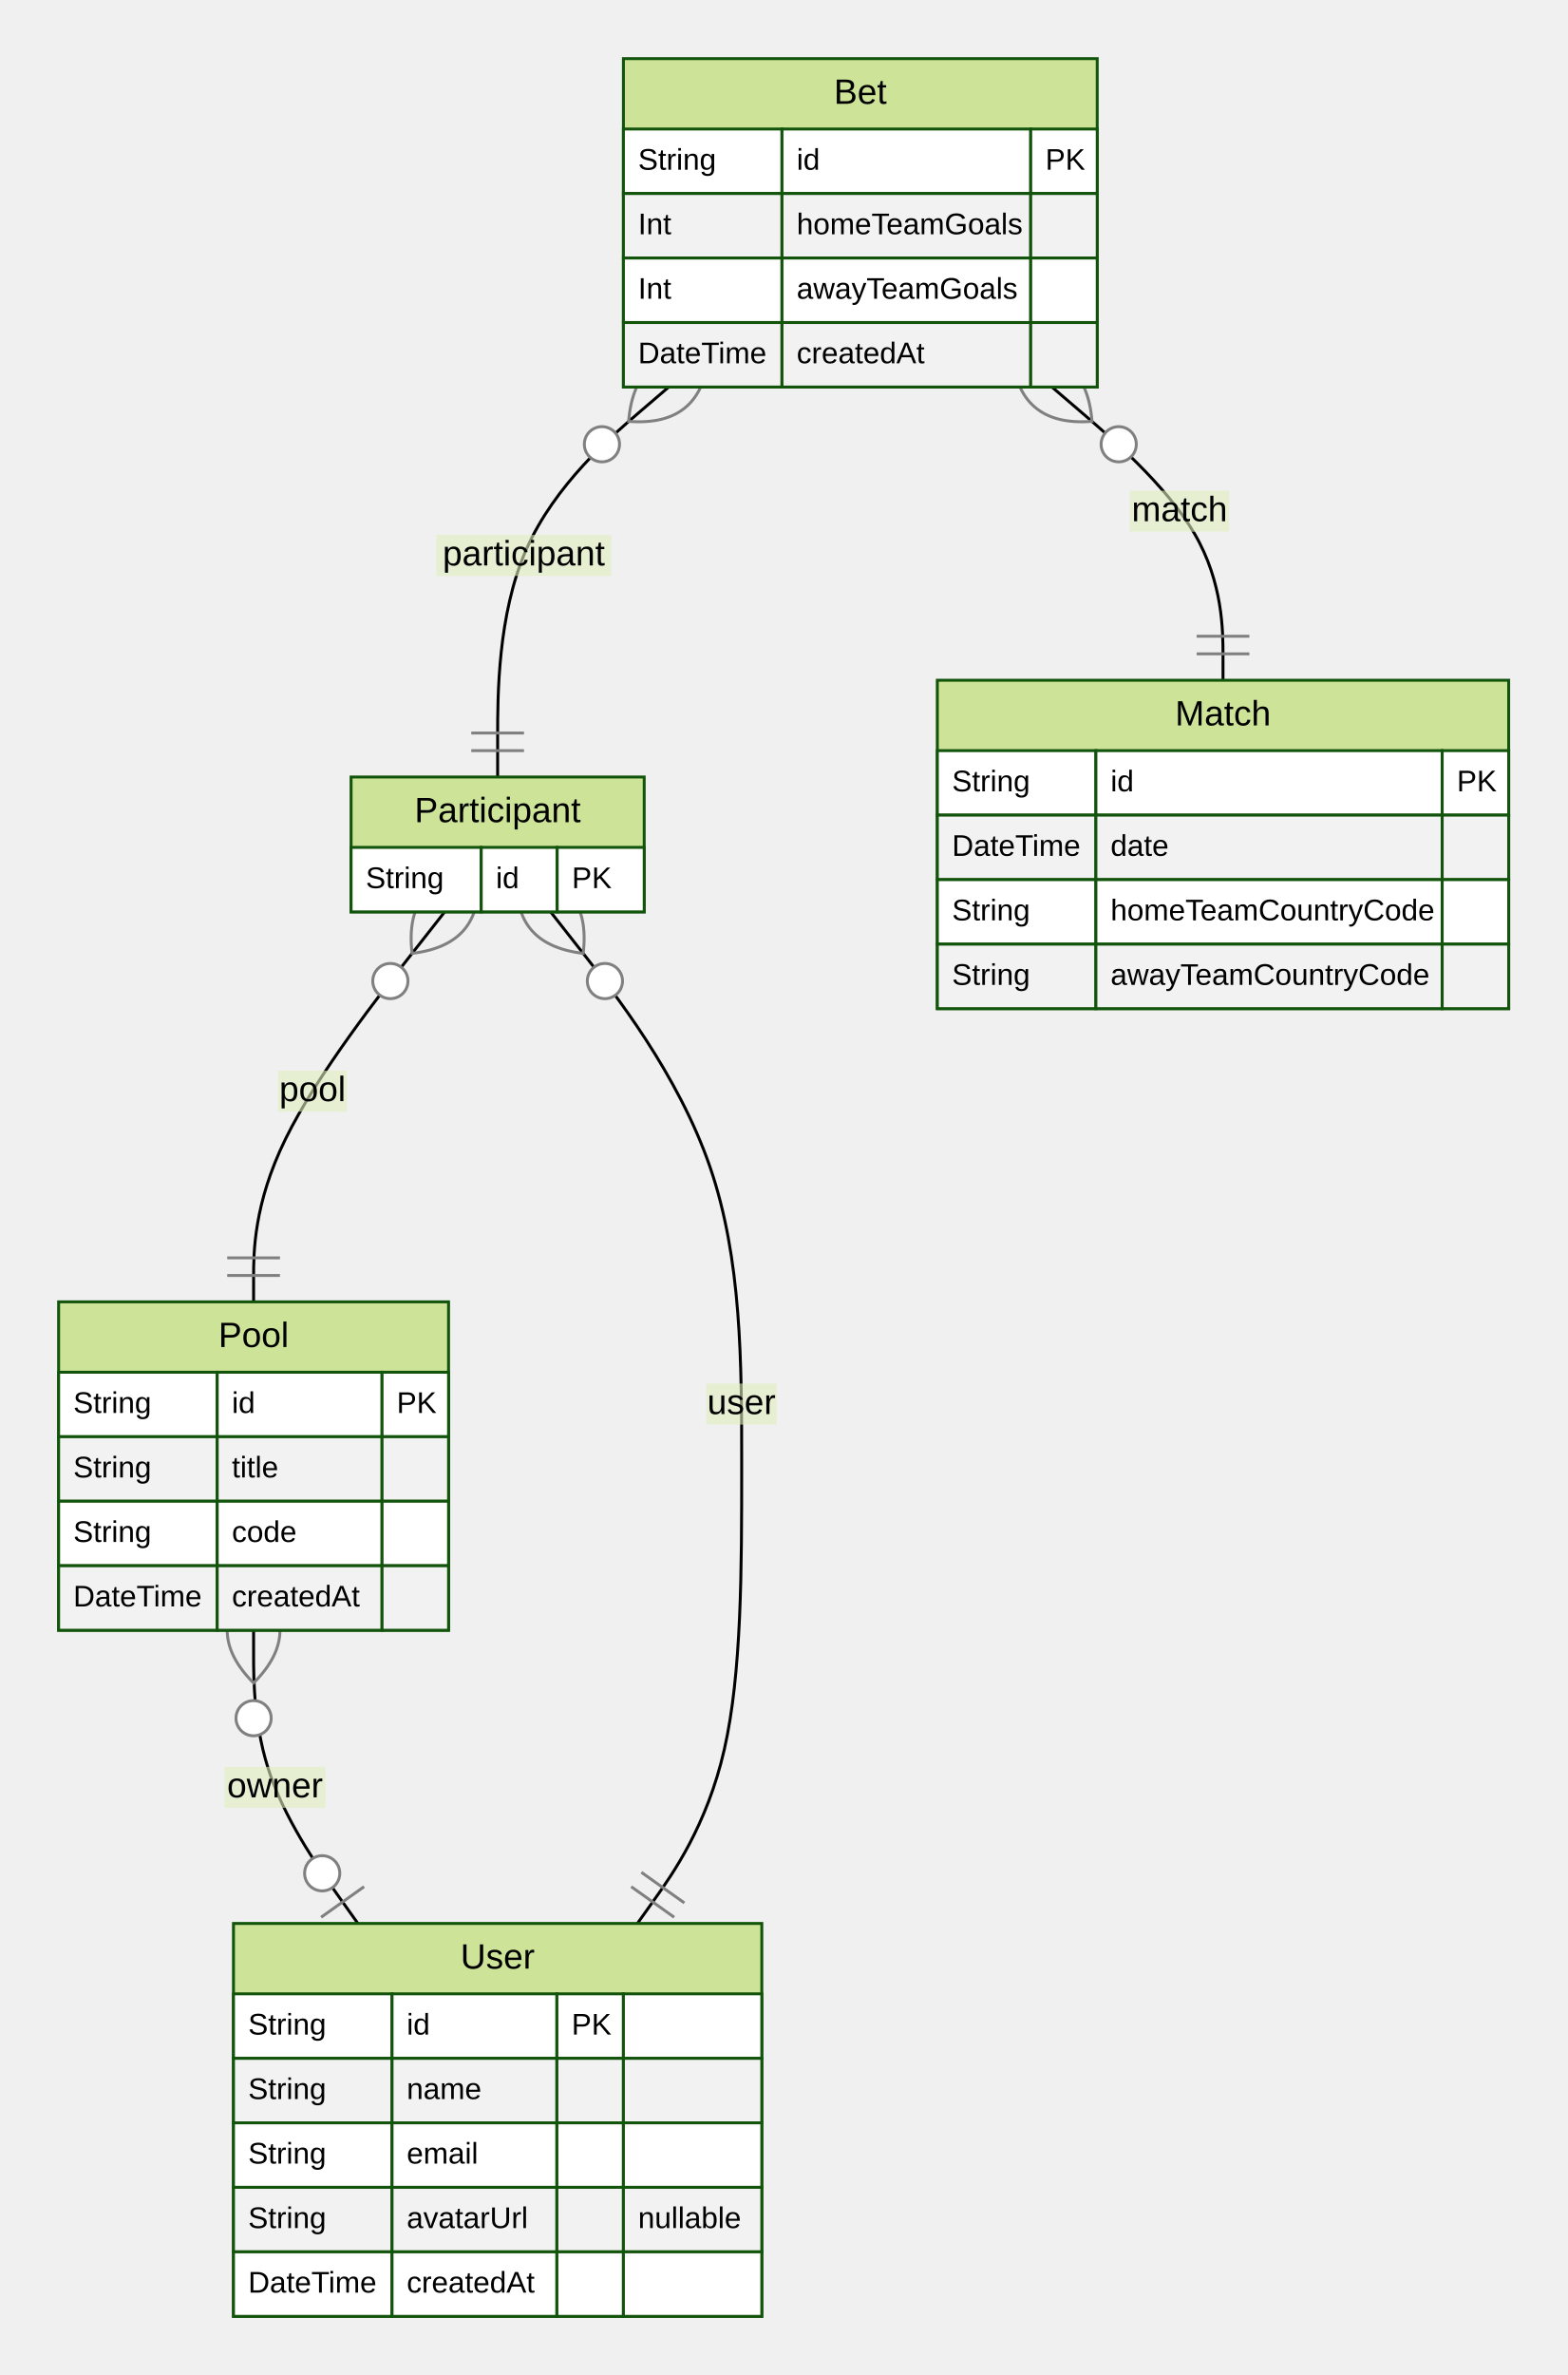
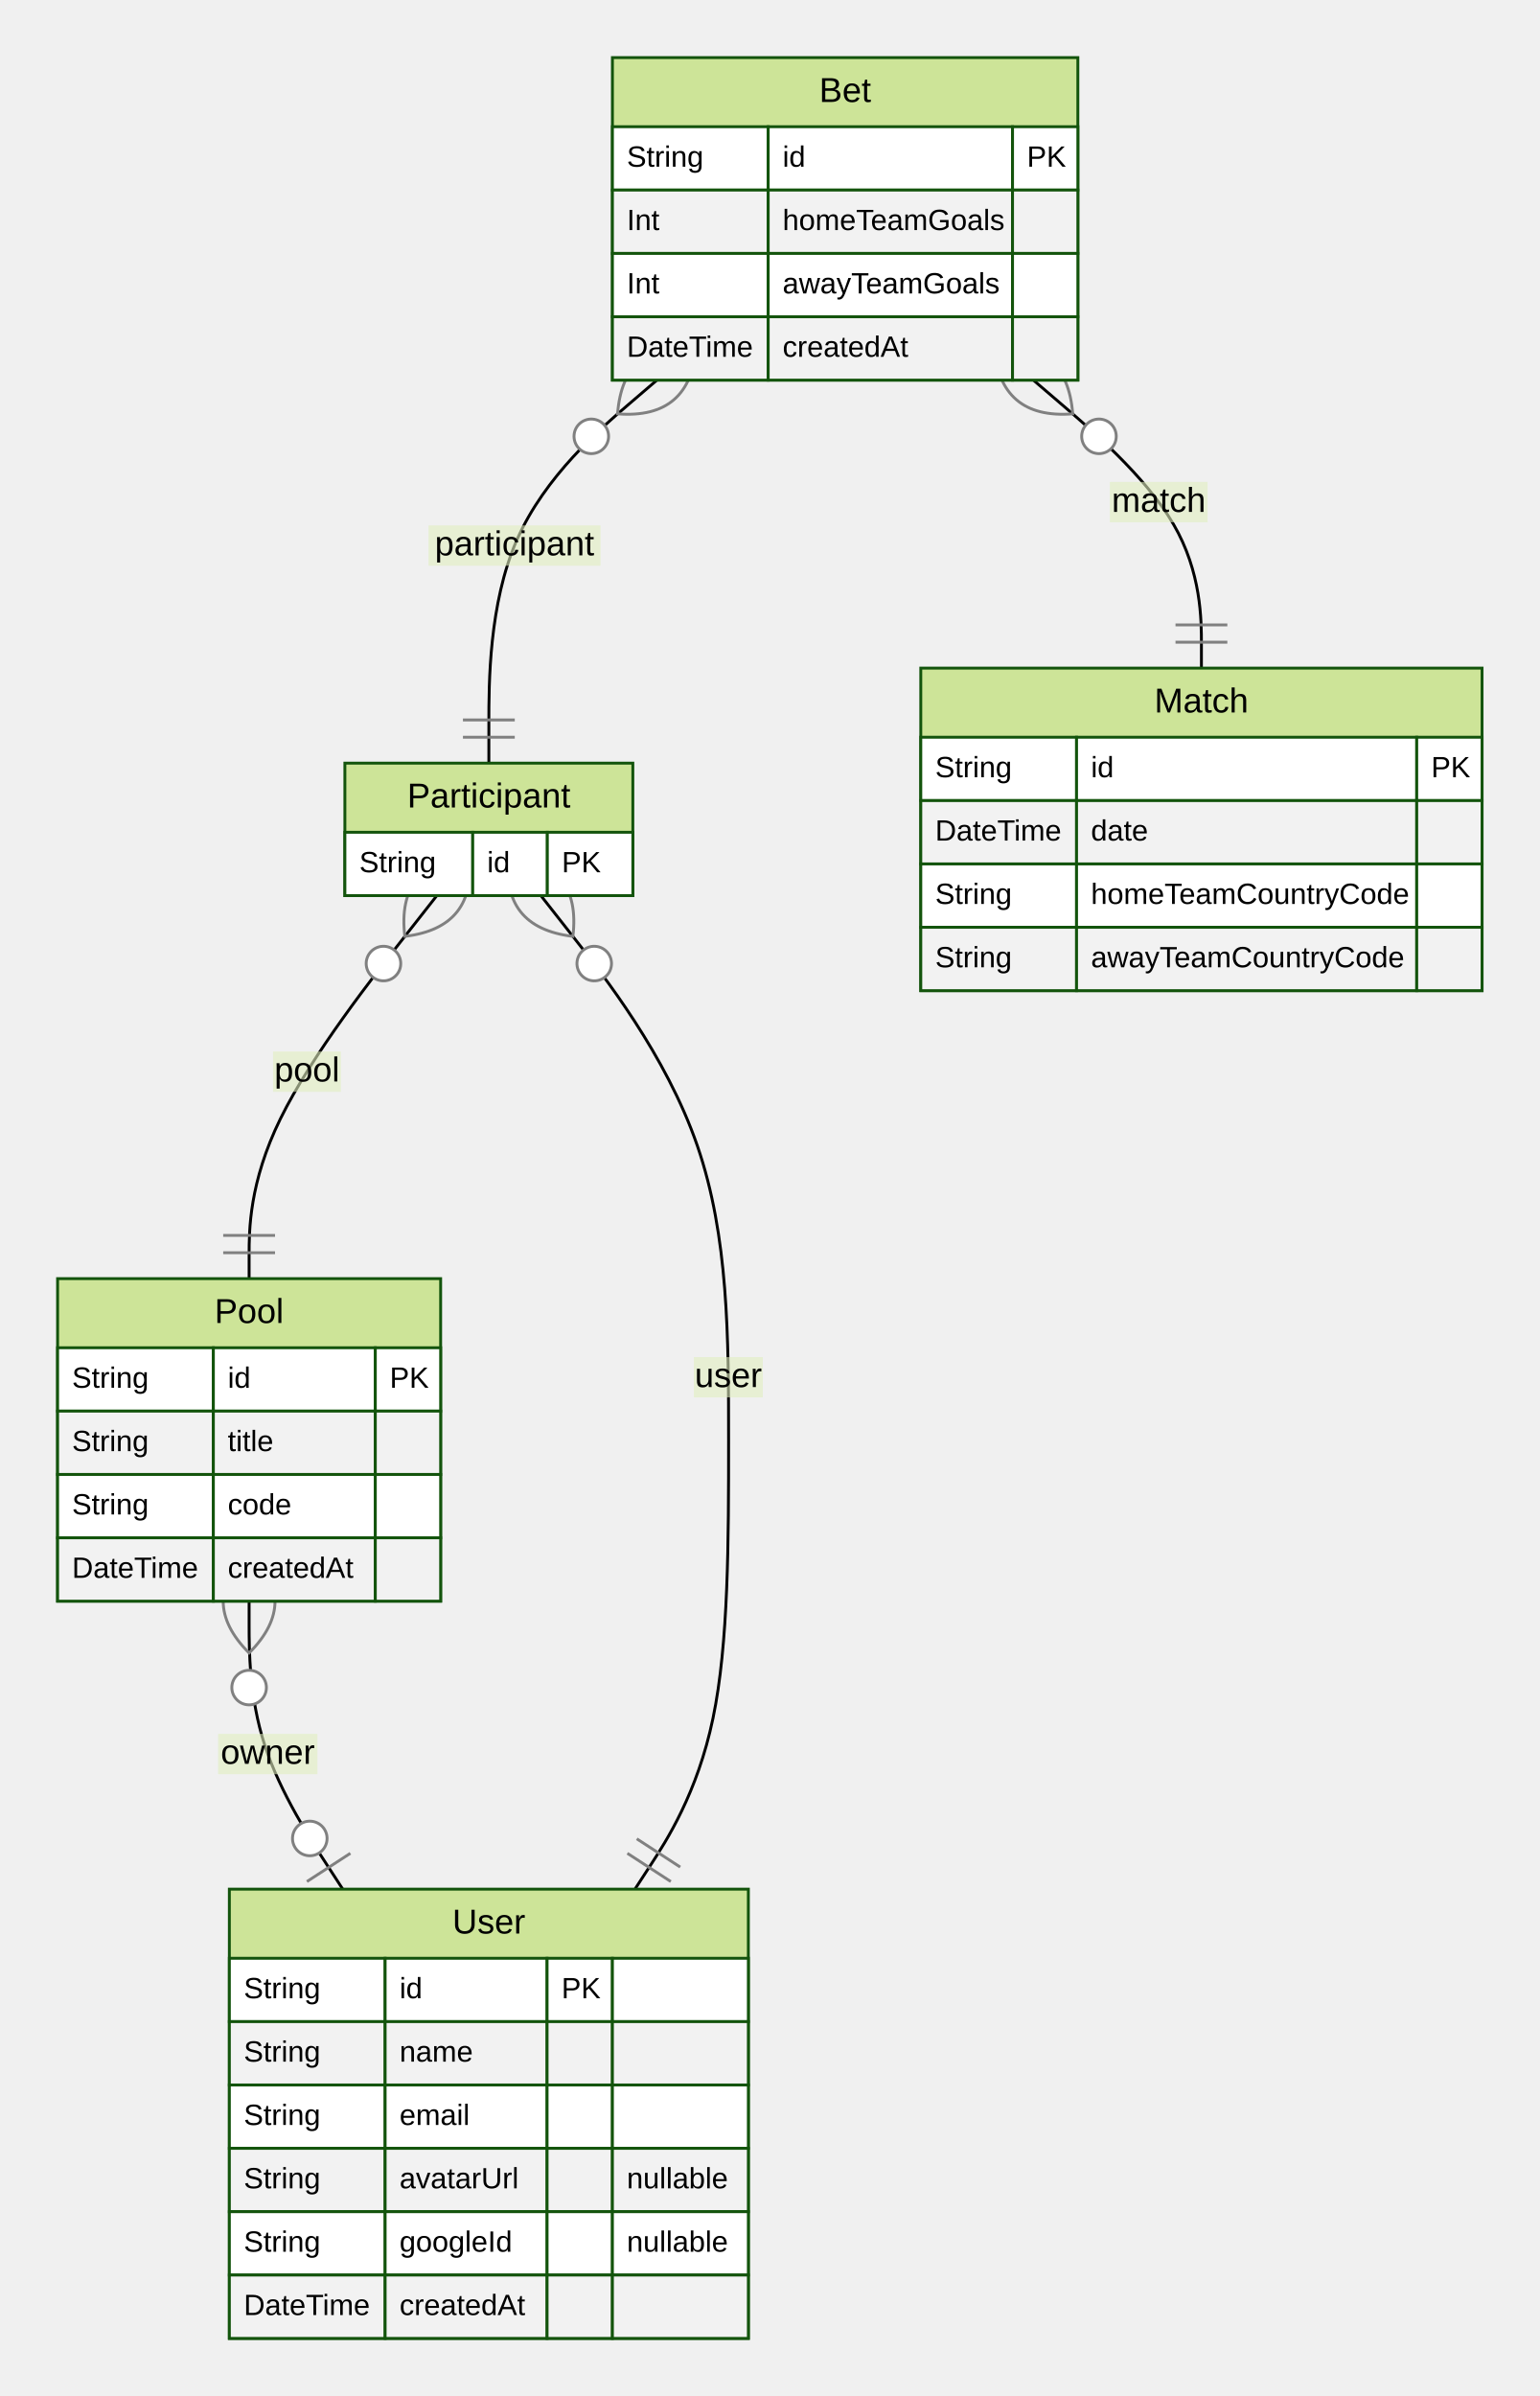
- <svg xmlns="http://www.w3.org/2000/svg" aria-labelledby="chart-title-mermaid-0 chart-desc-mermaid-0" role="img" viewBox="0 0 534.687 810" style="max-width: 534.687px; background-color: white;" width="100%" id="mermaid-0">
+ <svg xmlns="http://www.w3.org/2000/svg" aria-labelledby="chart-title-mermaid-0 chart-desc-mermaid-0" role="img" viewBox="0 0 534.687 832" style="max-width: 534.687px; background-color: white;" width="100%" id="mermaid-0">
  <style>#mermaid-0 {font-family:"trebuchet ms",verdana,arial,sans-serif;font-size:16px;fill:#000000;}#mermaid-0 .error-icon{fill:#552222;}#mermaid-0 .error-text{fill:#552222;stroke:#552222;}#mermaid-0 .edge-thickness-normal{stroke-width:2px;}#mermaid-0 .edge-thickness-thick{stroke-width:3.5px;}#mermaid-0 .edge-pattern-solid{stroke-dasharray:0;}#mermaid-0 .edge-pattern-dashed{stroke-dasharray:3;}#mermaid-0 .edge-pattern-dotted{stroke-dasharray:2;}#mermaid-0 .marker{fill:#000000;stroke:#000000;}#mermaid-0 .marker.cross{stroke:#000000;}#mermaid-0 svg{font-family:"trebuchet ms",verdana,arial,sans-serif;font-size:16px;}#mermaid-0 .entityBox{fill:#cde498;stroke:#13540c;}#mermaid-0 .attributeBoxOdd{fill:#ffffff;stroke:#13540c;}#mermaid-0 .attributeBoxEven{fill:#f2f2f2;stroke:#13540c;}#mermaid-0 .relationshipLabelBox{fill:hsl(78.158, 58.462%, 84.51%);opacity:0.7;background-color:hsl(78.158, 58.462%, 84.51%);}#mermaid-0 .relationshipLabelBox rect{opacity:0.5;}#mermaid-0 .relationshipLine{stroke:#000000;}#mermaid-0 :root{--mermaid-font-family:"trebuchet ms",verdana,arial,sans-serif;}</style>
  <g />
  <defs>
    <marker orient="auto" markerHeight="18" markerWidth="18" refY="9" refX="0" id="ONLY_ONE_START">
      <path d="M9,0 L9,18 M15,0 L15,18" fill="none" stroke="gray" />
    </marker>
  </defs>
  <defs>
    <marker orient="auto" markerHeight="18" markerWidth="18" refY="9" refX="18" id="ONLY_ONE_END">
      <path d="M3,0 L3,18 M9,0 L9,18" fill="none" stroke="gray" />
    </marker>
  </defs>
  <defs>
    <marker orient="auto" markerHeight="18" markerWidth="30" refY="9" refX="0" id="ZERO_OR_ONE_START">
      <circle r="6" cy="9" cx="21" fill="white" stroke="gray" />
      <path d="M9,0 L9,18" fill="none" stroke="gray" />
    </marker>
  </defs>
  <defs>
    <marker orient="auto" markerHeight="18" markerWidth="30" refY="9" refX="30" id="ZERO_OR_ONE_END">
      <circle r="6" cy="9" cx="9" fill="white" stroke="gray" />
      <path d="M21,0 L21,18" fill="none" stroke="gray" />
    </marker>
  </defs>
  <defs>
    <marker orient="auto" markerHeight="36" markerWidth="45" refY="18" refX="18" id="ONE_OR_MORE_START">
      <path d="M0,18 Q 18,0 36,18 Q 18,36 0,18 M42,9 L42,27" fill="none" stroke="gray" />
    </marker>
  </defs>
  <defs>
    <marker orient="auto" markerHeight="36" markerWidth="45" refY="18" refX="27" id="ONE_OR_MORE_END">
      <path d="M3,9 L3,27 M9,18 Q27,0 45,18 Q27,36 9,18" fill="none" stroke="gray" />
    </marker>
  </defs>
  <defs>
    <marker orient="auto" markerHeight="36" markerWidth="57" refY="18" refX="18" id="ZERO_OR_MORE_START">
      <circle r="6" cy="18" cx="48" fill="white" stroke="gray" />
      <path d="M0,18 Q18,0 36,18 Q18,36 0,18" fill="none" stroke="gray" />
    </marker>
  </defs>
  <defs>
    <marker orient="auto" markerHeight="36" markerWidth="57" refY="18" refX="39" id="ZERO_OR_MORE_END">
      <circle r="6" cy="18" cx="9" fill="white" stroke="gray" />
      <path d="M21,18 Q39,0 57,18 Q39,36 21,18" fill="none" stroke="gray" />
    </marker>
  </defs>
-   <path marker-start="url(#ZERO_OR_MORE_START)" marker-end="url(#ZERO_OR_ONE_END)" fill="none" stroke="gray" d="M86.513,556L86.513,564.333C86.513,572.667,86.513,589.333,92.443,606C98.373,622.667,110.233,639.333,116.163,647.667L122.093,656" class="er relationshipLine" />
-   <path marker-start="url(#ZERO_OR_MORE_START)" marker-end="url(#ONLY_ONE_END)" fill="none" stroke="gray" d="M187.835,311L198.7,324.833C209.565,338.667,231.296,366.333,242.161,397.833C253.026,429.333,253.026,464.667,253.026,500C253.026,535.333,253.026,570.667,247.096,596.667C241.167,622.667,229.307,639.333,223.377,647.667L217.447,656" class="er relationshipLine" />
+   <path marker-start="url(#ZERO_OR_MORE_START)" marker-end="url(#ZERO_OR_ONE_END)" fill="none" stroke="gray" d="M86.513,556L86.513,564.333C86.513,572.667,86.513,589.333,91.934,606C97.354,622.667,108.195,639.333,113.615,647.667L119.035,656" class="er relationshipLine" />
+   <path marker-start="url(#ZERO_OR_MORE_START)" marker-end="url(#ONLY_ONE_END)" fill="none" stroke="gray" d="M187.835,311L198.7,324.833C209.565,338.667,231.296,366.333,242.161,397.833C253.026,429.333,253.026,464.667,253.026,500C253.026,535.333,253.026,570.667,247.606,596.667C242.186,622.667,231.345,639.333,225.925,647.667L220.504,656" class="er relationshipLine" />
  <path marker-start="url(#ZERO_OR_MORE_START)" marker-end="url(#ONLY_ONE_END)" fill="none" stroke="gray" d="M151.705,311L140.839,324.833C129.974,338.667,108.244,366.333,97.378,388.5C86.513,410.667,86.513,427.333,86.513,435.667L86.513,444" class="er relationshipLine" />
  <path marker-start="url(#ZERO_OR_MORE_START)" marker-end="url(#ONLY_ONE_END)" fill="none" stroke="gray" d="M358.866,132L368.593,140.333C378.32,148.667,397.774,165.333,407.501,182C417.229,198.667,417.229,215.333,417.229,223.667L417.229,232" class="er relationshipLine" />
  <path marker-start="url(#ZERO_OR_MORE_START)" marker-end="url(#ONLY_ONE_END)" fill="none" stroke="gray" d="M228.133,132L218.406,140.333C208.678,148.667,189.224,165.333,179.497,187.5C169.77,209.667,169.77,237.333,169.77,251.167L169.77,265" class="er relationshipLine" />
  <g transform="translate(20,444 )" id="Pool">
    <rect height="112" width="133.026" y="0" x="0" stroke="gray" fill-opacity="100%" fill="honeydew" class="er entityBox" />
    <text transform="translate(66.51321,12)" style="font-family: &quot;trebuchet ms&quot;, verdana, arial, sans-serif;; font-size: 12px" text-anchor="middle" dominant-baseline="middle" y="0" x="0" id="entity-Pool" class="er entityLabel">Pool</text>
    <rect height="22" width="54.096" y="24" x="0" stroke="gray" fill-opacity="100%" fill="honeydew" class="er attributeBoxOdd" />
    <text transform="translate(5,35)" style="font-family: &quot;trebuchet ms&quot;, verdana, arial, sans-serif;; font-size: 10.2px" text-anchor="left" dominant-baseline="middle" y="0" x="0" id="entity-Pool-attr-1-type" class="er entityLabel">String</text>
    <rect height="22" width="56.243" y="24" x="54.096" stroke="gray" fill-opacity="100%" fill="honeydew" class="er attributeBoxOdd" />
    <text transform="translate(59.09555,35)" style="font-family: &quot;trebuchet ms&quot;, verdana, arial, sans-serif;; font-size: 10.2px" text-anchor="left" dominant-baseline="middle" y="0" x="0" id="entity-Pool-attr-1-name" class="er entityLabel">id</text>
    <rect height="22" width="22.688" y="24" x="110.339" stroke="gray" fill-opacity="100%" fill="honeydew" class="er attributeBoxOdd" />
    <text transform="translate(115.3387,35)" style="font-family: &quot;trebuchet ms&quot;, verdana, arial, sans-serif;; font-size: 10.2px" text-anchor="left" dominant-baseline="middle" y="0" x="0" id="entity-Pool-attr-1-key" class="er entityLabel">PK</text>
    <rect height="22" width="54.096" y="46" x="0" stroke="gray" fill-opacity="100%" fill="honeydew" class="er attributeBoxEven" />
    <text transform="translate(5,57)" style="font-family: &quot;trebuchet ms&quot;, verdana, arial, sans-serif;; font-size: 10.2px" text-anchor="left" dominant-baseline="middle" y="0" x="0" id="entity-Pool-attr-2-type" class="er entityLabel">String</text>
    <rect height="22" width="56.243" y="46" x="54.096" stroke="gray" fill-opacity="100%" fill="honeydew" class="er attributeBoxEven" />
    <text transform="translate(59.09555,57)" style="font-family: &quot;trebuchet ms&quot;, verdana, arial, sans-serif;; font-size: 10.2px" text-anchor="left" dominant-baseline="middle" y="0" x="0" id="entity-Pool-attr-2-name" class="er entityLabel">title</text>
    <rect height="22" width="22.688" y="46" x="110.339" stroke="gray" fill-opacity="100%" fill="honeydew" class="er attributeBoxEven" />
    <text transform="translate(115.3387,57)" style="font-family: &quot;trebuchet ms&quot;, verdana, arial, sans-serif;; font-size: 10.2px" text-anchor="left" dominant-baseline="middle" y="0" x="0" id="entity-Pool-attr-2-key" class="er entityLabel" />
    <rect height="22" width="54.096" y="68" x="0" stroke="gray" fill-opacity="100%" fill="honeydew" class="er attributeBoxOdd" />
    <text transform="translate(5,79)" style="font-family: &quot;trebuchet ms&quot;, verdana, arial, sans-serif;; font-size: 10.2px" text-anchor="left" dominant-baseline="middle" y="0" x="0" id="entity-Pool-attr-3-type" class="er entityLabel">String</text>
    <rect height="22" width="56.243" y="68" x="54.096" stroke="gray" fill-opacity="100%" fill="honeydew" class="er attributeBoxOdd" />
    <text transform="translate(59.09555,79)" style="font-family: &quot;trebuchet ms&quot;, verdana, arial, sans-serif;; font-size: 10.2px" text-anchor="left" dominant-baseline="middle" y="0" x="0" id="entity-Pool-attr-3-name" class="er entityLabel">code</text>
    <rect height="22" width="22.688" y="68" x="110.339" stroke="gray" fill-opacity="100%" fill="honeydew" class="er attributeBoxOdd" />
    <text transform="translate(115.3387,79)" style="font-family: &quot;trebuchet ms&quot;, verdana, arial, sans-serif;; font-size: 10.2px" text-anchor="left" dominant-baseline="middle" y="0" x="0" id="entity-Pool-attr-3-key" class="er entityLabel" />
    <rect height="22" width="54.096" y="90" x="0" stroke="gray" fill-opacity="100%" fill="honeydew" class="er attributeBoxEven" />
    <text transform="translate(5,101)" style="font-family: &quot;trebuchet ms&quot;, verdana, arial, sans-serif;; font-size: 10.2px" text-anchor="left" dominant-baseline="middle" y="0" x="0" id="entity-Pool-attr-4-type" class="er entityLabel">DateTime</text>
    <rect height="22" width="56.243" y="90" x="54.096" stroke="gray" fill-opacity="100%" fill="honeydew" class="er attributeBoxEven" />
    <text transform="translate(59.09555,101)" style="font-family: &quot;trebuchet ms&quot;, verdana, arial, sans-serif;; font-size: 10.2px" text-anchor="left" dominant-baseline="middle" y="0" x="0" id="entity-Pool-attr-4-name" class="er entityLabel">createdAt</text>
    <rect height="22" width="22.688" y="90" x="110.339" stroke="gray" fill-opacity="100%" fill="honeydew" class="er attributeBoxEven" />
    <text transform="translate(115.3387,101)" style="font-family: &quot;trebuchet ms&quot;, verdana, arial, sans-serif;; font-size: 10.2px" text-anchor="left" dominant-baseline="middle" y="0" x="0" id="entity-Pool-attr-4-key" class="er entityLabel" />
  </g>
  <g transform="translate(119.7698,265 )" id="Participant">
    <rect height="46" width="100" y="0" x="0" stroke="gray" fill-opacity="100%" fill="honeydew" class="er entityBox" />
    <text transform="translate(50,12)" style="font-family: &quot;trebuchet ms&quot;, verdana, arial, sans-serif;; font-size: 12px" text-anchor="middle" dominant-baseline="middle" y="0" x="0" id="entity-Participant" class="er entityLabel">Participant</text>
    <rect height="22" width="44.399" y="24" x="0" stroke="gray" fill-opacity="100%" fill="honeydew" class="er attributeBoxOdd" />
    <text transform="translate(5,35)" style="font-family: &quot;trebuchet ms&quot;, verdana, arial, sans-serif;; font-size: 10.2px" text-anchor="left" dominant-baseline="middle" y="0" x="0" id="entity-Participant-attr-1-type" class="er entityLabel">String</text>
    <rect height="22" width="25.911" y="24" x="44.399" stroke="gray" fill-opacity="100%" fill="honeydew" class="er attributeBoxOdd" />
    <text transform="translate(49.39862,35)" style="font-family: &quot;trebuchet ms&quot;, verdana, arial, sans-serif;; font-size: 10.2px" text-anchor="left" dominant-baseline="middle" y="0" x="0" id="entity-Participant-attr-1-name" class="er entityLabel">id</text>
    <rect height="22" width="29.69" y="24" x="70.31" stroke="gray" fill-opacity="100%" fill="honeydew" class="er attributeBoxOdd" />
    <text transform="translate(75.30976,35)" style="font-family: &quot;trebuchet ms&quot;, verdana, arial, sans-serif;; font-size: 10.2px" text-anchor="left" dominant-baseline="middle" y="0" x="0" id="entity-Participant-attr-1-key" class="er entityLabel">PK</text>
  </g>
  <g transform="translate(79.65034,656 )" id="User">
-     <rect height="134" width="180.239" y="0" x="0" stroke="gray" fill-opacity="100%" fill="honeydew" class="er entityBox" />
+     <rect height="156" width="180.239" y="0" x="0" stroke="gray" fill-opacity="100%" fill="honeydew" class="er entityBox" />
    <text transform="translate(90.11948,12)" style="font-family: &quot;trebuchet ms&quot;, verdana, arial, sans-serif;; font-size: 12px" text-anchor="middle" dominant-baseline="middle" y="0" x="0" id="entity-User" class="er entityLabel">User</text>
    <rect height="22" width="54.096" y="24" x="0" stroke="gray" fill-opacity="100%" fill="honeydew" class="er attributeBoxOdd" />
    <text transform="translate(5,35)" style="font-family: &quot;trebuchet ms&quot;, verdana, arial, sans-serif;; font-size: 10.2px" text-anchor="left" dominant-baseline="middle" y="0" x="0" id="entity-User-attr-1-type" class="er entityLabel">String</text>
    <rect height="22" width="56.243" y="24" x="54.096" stroke="gray" fill-opacity="100%" fill="honeydew" class="er attributeBoxOdd" />
    <text transform="translate(59.09555,35)" style="font-family: &quot;trebuchet ms&quot;, verdana, arial, sans-serif;; font-size: 10.2px" text-anchor="left" dominant-baseline="middle" y="0" x="0" id="entity-User-attr-1-name" class="er entityLabel">id</text>
    <rect height="22" width="22.688" y="24" x="110.339" stroke="gray" fill-opacity="100%" fill="honeydew" class="er attributeBoxOdd" />
    <text transform="translate(115.3387,35)" style="font-family: &quot;trebuchet ms&quot;, verdana, arial, sans-serif;; font-size: 10.2px" text-anchor="left" dominant-baseline="middle" y="0" x="0" id="entity-User-attr-1-key" class="er entityLabel">PK</text>
    <rect height="22" width="47.213" y="24" x="133.026" stroke="gray" fill-opacity="100%" fill="honeydew" class="er attributeBoxOdd" />
    <text transform="translate(138.0264,35)" style="font-family: &quot;trebuchet ms&quot;, verdana, arial, sans-serif;; font-size: 10.2px" text-anchor="left" dominant-baseline="middle" y="0" x="0" id="entity-User-attr-1-comment" class="er entityLabel" />
    <rect height="22" width="54.096" y="46" x="0" stroke="gray" fill-opacity="100%" fill="honeydew" class="er attributeBoxEven" />
    <text transform="translate(5,57)" style="font-family: &quot;trebuchet ms&quot;, verdana, arial, sans-serif;; font-size: 10.2px" text-anchor="left" dominant-baseline="middle" y="0" x="0" id="entity-User-attr-2-type" class="er entityLabel">String</text>
    <rect height="22" width="56.243" y="46" x="54.096" stroke="gray" fill-opacity="100%" fill="honeydew" class="er attributeBoxEven" />
    <text transform="translate(59.09555,57)" style="font-family: &quot;trebuchet ms&quot;, verdana, arial, sans-serif;; font-size: 10.2px" text-anchor="left" dominant-baseline="middle" y="0" x="0" id="entity-User-attr-2-name" class="er entityLabel">name</text>
    <rect height="22" width="22.688" y="46" x="110.339" stroke="gray" fill-opacity="100%" fill="honeydew" class="er attributeBoxEven" />
    <text transform="translate(115.3387,57)" style="font-family: &quot;trebuchet ms&quot;, verdana, arial, sans-serif;; font-size: 10.2px" text-anchor="left" dominant-baseline="middle" y="0" x="0" id="entity-User-attr-2-key" class="er entityLabel" />
    <rect height="22" width="47.213" y="46" x="133.026" stroke="gray" fill-opacity="100%" fill="honeydew" class="er attributeBoxEven" />
    <text transform="translate(138.0264,57)" style="font-family: &quot;trebuchet ms&quot;, verdana, arial, sans-serif;; font-size: 10.2px" text-anchor="left" dominant-baseline="middle" y="0" x="0" id="entity-User-attr-2-comment" class="er entityLabel" />
    <rect height="22" width="54.096" y="68" x="0" stroke="gray" fill-opacity="100%" fill="honeydew" class="er attributeBoxOdd" />
    <text transform="translate(5,79)" style="font-family: &quot;trebuchet ms&quot;, verdana, arial, sans-serif;; font-size: 10.2px" text-anchor="left" dominant-baseline="middle" y="0" x="0" id="entity-User-attr-3-type" class="er entityLabel">String</text>
    <rect height="22" width="56.243" y="68" x="54.096" stroke="gray" fill-opacity="100%" fill="honeydew" class="er attributeBoxOdd" />
    <text transform="translate(59.09555,79)" style="font-family: &quot;trebuchet ms&quot;, verdana, arial, sans-serif;; font-size: 10.2px" text-anchor="left" dominant-baseline="middle" y="0" x="0" id="entity-User-attr-3-name" class="er entityLabel">email</text>
    <rect height="22" width="22.688" y="68" x="110.339" stroke="gray" fill-opacity="100%" fill="honeydew" class="er attributeBoxOdd" />
    <text transform="translate(115.3387,79)" style="font-family: &quot;trebuchet ms&quot;, verdana, arial, sans-serif;; font-size: 10.2px" text-anchor="left" dominant-baseline="middle" y="0" x="0" id="entity-User-attr-3-key" class="er entityLabel" />
    <rect height="22" width="47.213" y="68" x="133.026" stroke="gray" fill-opacity="100%" fill="honeydew" class="er attributeBoxOdd" />
    <text transform="translate(138.0264,79)" style="font-family: &quot;trebuchet ms&quot;, verdana, arial, sans-serif;; font-size: 10.2px" text-anchor="left" dominant-baseline="middle" y="0" x="0" id="entity-User-attr-3-comment" class="er entityLabel" />
    <rect height="22" width="54.096" y="90" x="0" stroke="gray" fill-opacity="100%" fill="honeydew" class="er attributeBoxEven" />
    <text transform="translate(5,101)" style="font-family: &quot;trebuchet ms&quot;, verdana, arial, sans-serif;; font-size: 10.2px" text-anchor="left" dominant-baseline="middle" y="0" x="0" id="entity-User-attr-4-type" class="er entityLabel">String</text>
    <rect height="22" width="56.243" y="90" x="54.096" stroke="gray" fill-opacity="100%" fill="honeydew" class="er attributeBoxEven" />
    <text transform="translate(59.09555,101)" style="font-family: &quot;trebuchet ms&quot;, verdana, arial, sans-serif;; font-size: 10.2px" text-anchor="left" dominant-baseline="middle" y="0" x="0" id="entity-User-attr-4-name" class="er entityLabel">avatarUrl</text>
    <rect height="22" width="22.688" y="90" x="110.339" stroke="gray" fill-opacity="100%" fill="honeydew" class="er attributeBoxEven" />
    <text transform="translate(115.3387,101)" style="font-family: &quot;trebuchet ms&quot;, verdana, arial, sans-serif;; font-size: 10.2px" text-anchor="left" dominant-baseline="middle" y="0" x="0" id="entity-User-attr-4-key" class="er entityLabel" />
    <rect height="22" width="47.213" y="90" x="133.026" stroke="gray" fill-opacity="100%" fill="honeydew" class="er attributeBoxEven" />
    <text transform="translate(138.0264,101)" style="font-family: &quot;trebuchet ms&quot;, verdana, arial, sans-serif;; font-size: 10.2px" text-anchor="left" dominant-baseline="middle" y="0" x="0" id="entity-User-attr-4-comment" class="er entityLabel">nullable</text>
    <rect height="22" width="54.096" y="112" x="0" stroke="gray" fill-opacity="100%" fill="honeydew" class="er attributeBoxOdd" />
-     <text transform="translate(5,123)" style="font-family: &quot;trebuchet ms&quot;, verdana, arial, sans-serif;; font-size: 10.2px" text-anchor="left" dominant-baseline="middle" y="0" x="0" id="entity-User-attr-5-type" class="er entityLabel">DateTime</text>
+     <text transform="translate(5,123)" style="font-family: &quot;trebuchet ms&quot;, verdana, arial, sans-serif;; font-size: 10.2px" text-anchor="left" dominant-baseline="middle" y="0" x="0" id="entity-User-attr-5-type" class="er entityLabel">String</text>
    <rect height="22" width="56.243" y="112" x="54.096" stroke="gray" fill-opacity="100%" fill="honeydew" class="er attributeBoxOdd" />
-     <text transform="translate(59.09555,123)" style="font-family: &quot;trebuchet ms&quot;, verdana, arial, sans-serif;; font-size: 10.2px" text-anchor="left" dominant-baseline="middle" y="0" x="0" id="entity-User-attr-5-name" class="er entityLabel">createdAt</text>
+     <text transform="translate(59.09555,123)" style="font-family: &quot;trebuchet ms&quot;, verdana, arial, sans-serif;; font-size: 10.2px" text-anchor="left" dominant-baseline="middle" y="0" x="0" id="entity-User-attr-5-name" class="er entityLabel">googleId</text>
    <rect height="22" width="22.688" y="112" x="110.339" stroke="gray" fill-opacity="100%" fill="honeydew" class="er attributeBoxOdd" />
    <text transform="translate(115.3387,123)" style="font-family: &quot;trebuchet ms&quot;, verdana, arial, sans-serif;; font-size: 10.2px" text-anchor="left" dominant-baseline="middle" y="0" x="0" id="entity-User-attr-5-key" class="er entityLabel" />
    <rect height="22" width="47.213" y="112" x="133.026" stroke="gray" fill-opacity="100%" fill="honeydew" class="er attributeBoxOdd" />
-     <text transform="translate(138.0264,123)" style="font-family: &quot;trebuchet ms&quot;, verdana, arial, sans-serif;; font-size: 10.2px" text-anchor="left" dominant-baseline="middle" y="0" x="0" id="entity-User-attr-5-comment" class="er entityLabel" />
+     <text transform="translate(138.0264,123)" style="font-family: &quot;trebuchet ms&quot;, verdana, arial, sans-serif;; font-size: 10.2px" text-anchor="left" dominant-baseline="middle" y="0" x="0" id="entity-User-attr-5-comment" class="er entityLabel">nullable</text>
+     <rect height="22" width="54.096" y="134" x="0" stroke="gray" fill-opacity="100%" fill="honeydew" class="er attributeBoxEven" />
+     <text transform="translate(5,145)" style="font-family: &quot;trebuchet ms&quot;, verdana, arial, sans-serif;; font-size: 10.2px" text-anchor="left" dominant-baseline="middle" y="0" x="0" id="entity-User-attr-6-type" class="er entityLabel">DateTime</text>
+     <rect height="22" width="56.243" y="134" x="54.096" stroke="gray" fill-opacity="100%" fill="honeydew" class="er attributeBoxEven" />
+     <text transform="translate(59.09555,145)" style="font-family: &quot;trebuchet ms&quot;, verdana, arial, sans-serif;; font-size: 10.2px" text-anchor="left" dominant-baseline="middle" y="0" x="0" id="entity-User-attr-6-name" class="er entityLabel">createdAt</text>
+     <rect height="22" width="22.688" y="134" x="110.339" stroke="gray" fill-opacity="100%" fill="honeydew" class="er attributeBoxEven" />
+     <text transform="translate(115.3387,145)" style="font-family: &quot;trebuchet ms&quot;, verdana, arial, sans-serif;; font-size: 10.2px" text-anchor="left" dominant-baseline="middle" y="0" x="0" id="entity-User-attr-6-key" class="er entityLabel" />
+     <rect height="22" width="47.213" y="134" x="133.026" stroke="gray" fill-opacity="100%" fill="honeydew" class="er attributeBoxEven" />
+     <text transform="translate(138.0264,145)" style="font-family: &quot;trebuchet ms&quot;, verdana, arial, sans-serif;; font-size: 10.2px" text-anchor="left" dominant-baseline="middle" y="0" x="0" id="entity-User-attr-6-comment" class="er entityLabel" />
  </g>
  <g transform="translate(319.7698,232 )" id="Match">
    <rect height="112" width="194.918" y="0" x="0" stroke="gray" fill-opacity="100%" fill="honeydew" class="er entityBox" />
    <text transform="translate(97.45879,12)" style="font-family: &quot;trebuchet ms&quot;, verdana, arial, sans-serif;; font-size: 12px" text-anchor="middle" dominant-baseline="middle" y="0" x="0" id="entity-Match" class="er entityLabel">Match</text>
    <rect height="22" width="54.096" y="24" x="0" stroke="gray" fill-opacity="100%" fill="honeydew" class="er attributeBoxOdd" />
    <text transform="translate(5,35)" style="font-family: &quot;trebuchet ms&quot;, verdana, arial, sans-serif;; font-size: 10.2px" text-anchor="left" dominant-baseline="middle" y="0" x="0" id="entity-Match-attr-1-type" class="er entityLabel">String</text>
    <rect height="22" width="118.134" y="24" x="54.096" stroke="gray" fill-opacity="100%" fill="honeydew" class="er attributeBoxOdd" />
    <text transform="translate(59.09555,35)" style="font-family: &quot;trebuchet ms&quot;, verdana, arial, sans-serif;; font-size: 10.2px" text-anchor="left" dominant-baseline="middle" y="0" x="0" id="entity-Match-attr-1-name" class="er entityLabel">id</text>
    <rect height="22" width="22.688" y="24" x="172.23" stroke="gray" fill-opacity="100%" fill="honeydew" class="er attributeBoxOdd" />
    <text transform="translate(177.2299,35)" style="font-family: &quot;trebuchet ms&quot;, verdana, arial, sans-serif;; font-size: 10.2px" text-anchor="left" dominant-baseline="middle" y="0" x="0" id="entity-Match-attr-1-key" class="er entityLabel">PK</text>
    <rect height="22" width="54.096" y="46" x="0" stroke="gray" fill-opacity="100%" fill="honeydew" class="er attributeBoxEven" />
    <text transform="translate(5,57)" style="font-family: &quot;trebuchet ms&quot;, verdana, arial, sans-serif;; font-size: 10.2px" text-anchor="left" dominant-baseline="middle" y="0" x="0" id="entity-Match-attr-2-type" class="er entityLabel">DateTime</text>
    <rect height="22" width="118.134" y="46" x="54.096" stroke="gray" fill-opacity="100%" fill="honeydew" class="er attributeBoxEven" />
    <text transform="translate(59.09555,57)" style="font-family: &quot;trebuchet ms&quot;, verdana, arial, sans-serif;; font-size: 10.2px" text-anchor="left" dominant-baseline="middle" y="0" x="0" id="entity-Match-attr-2-name" class="er entityLabel">date</text>
    <rect height="22" width="22.688" y="46" x="172.23" stroke="gray" fill-opacity="100%" fill="honeydew" class="er attributeBoxEven" />
    <text transform="translate(177.2299,57)" style="font-family: &quot;trebuchet ms&quot;, verdana, arial, sans-serif;; font-size: 10.2px" text-anchor="left" dominant-baseline="middle" y="0" x="0" id="entity-Match-attr-2-key" class="er entityLabel" />
    <rect height="22" width="54.096" y="68" x="0" stroke="gray" fill-opacity="100%" fill="honeydew" class="er attributeBoxOdd" />
    <text transform="translate(5,79)" style="font-family: &quot;trebuchet ms&quot;, verdana, arial, sans-serif;; font-size: 10.2px" text-anchor="left" dominant-baseline="middle" y="0" x="0" id="entity-Match-attr-3-type" class="er entityLabel">String</text>
    <rect height="22" width="118.134" y="68" x="54.096" stroke="gray" fill-opacity="100%" fill="honeydew" class="er attributeBoxOdd" />
    <text transform="translate(59.09555,79)" style="font-family: &quot;trebuchet ms&quot;, verdana, arial, sans-serif;; font-size: 10.2px" text-anchor="left" dominant-baseline="middle" y="0" x="0" id="entity-Match-attr-3-name" class="er entityLabel">homeTeamCountryCode</text>
    <rect height="22" width="22.688" y="68" x="172.23" stroke="gray" fill-opacity="100%" fill="honeydew" class="er attributeBoxOdd" />
    <text transform="translate(177.2299,79)" style="font-family: &quot;trebuchet ms&quot;, verdana, arial, sans-serif;; font-size: 10.2px" text-anchor="left" dominant-baseline="middle" y="0" x="0" id="entity-Match-attr-3-key" class="er entityLabel" />
    <rect height="22" width="54.096" y="90" x="0" stroke="gray" fill-opacity="100%" fill="honeydew" class="er attributeBoxEven" />
    <text transform="translate(5,101)" style="font-family: &quot;trebuchet ms&quot;, verdana, arial, sans-serif;; font-size: 10.2px" text-anchor="left" dominant-baseline="middle" y="0" x="0" id="entity-Match-attr-4-type" class="er entityLabel">String</text>
    <rect height="22" width="118.134" y="90" x="54.096" stroke="gray" fill-opacity="100%" fill="honeydew" class="er attributeBoxEven" />
    <text transform="translate(59.09555,101)" style="font-family: &quot;trebuchet ms&quot;, verdana, arial, sans-serif;; font-size: 10.2px" text-anchor="left" dominant-baseline="middle" y="0" x="0" id="entity-Match-attr-4-name" class="er entityLabel">awayTeamCountryCode</text>
    <rect height="22" width="22.688" y="90" x="172.23" stroke="gray" fill-opacity="100%" fill="honeydew" class="er attributeBoxEven" />
    <text transform="translate(177.2299,101)" style="font-family: &quot;trebuchet ms&quot;, verdana, arial, sans-serif;; font-size: 10.2px" text-anchor="left" dominant-baseline="middle" y="0" x="0" id="entity-Match-attr-4-key" class="er entityLabel" />
  </g>
  <g transform="translate(212.6796,20 )" id="Bet">
    <rect height="112" width="161.639" y="0" x="0" stroke="gray" fill-opacity="100%" fill="honeydew" class="er entityBox" />
    <text transform="translate(80.8196,12)" style="font-family: &quot;trebuchet ms&quot;, verdana, arial, sans-serif;; font-size: 12px" text-anchor="middle" dominant-baseline="middle" y="0" x="0" id="entity-Bet" class="er entityLabel">Bet</text>
    <rect height="22" width="54.096" y="24" x="0" stroke="gray" fill-opacity="100%" fill="honeydew" class="er attributeBoxOdd" />
    <text transform="translate(5,35)" style="font-family: &quot;trebuchet ms&quot;, verdana, arial, sans-serif;; font-size: 10.2px" text-anchor="left" dominant-baseline="middle" y="0" x="0" id="entity-Bet-attr-1-type" class="er entityLabel">String</text>
    <rect height="22" width="84.856" y="24" x="54.096" stroke="gray" fill-opacity="100%" fill="honeydew" class="er attributeBoxOdd" />
    <text transform="translate(59.09555,35)" style="font-family: &quot;trebuchet ms&quot;, verdana, arial, sans-serif;; font-size: 10.2px" text-anchor="left" dominant-baseline="middle" y="0" x="0" id="entity-Bet-attr-1-name" class="er entityLabel">id</text>
    <rect height="22" width="22.688" y="24" x="138.952" stroke="gray" fill-opacity="100%" fill="honeydew" class="er attributeBoxOdd" />
    <text transform="translate(143.9515,35)" style="font-family: &quot;trebuchet ms&quot;, verdana, arial, sans-serif;; font-size: 10.2px" text-anchor="left" dominant-baseline="middle" y="0" x="0" id="entity-Bet-attr-1-key" class="er entityLabel">PK</text>
    <rect height="22" width="54.096" y="46" x="0" stroke="gray" fill-opacity="100%" fill="honeydew" class="er attributeBoxEven" />
    <text transform="translate(5,57)" style="font-family: &quot;trebuchet ms&quot;, verdana, arial, sans-serif;; font-size: 10.2px" text-anchor="left" dominant-baseline="middle" y="0" x="0" id="entity-Bet-attr-2-type" class="er entityLabel">Int</text>
    <rect height="22" width="84.856" y="46" x="54.096" stroke="gray" fill-opacity="100%" fill="honeydew" class="er attributeBoxEven" />
    <text transform="translate(59.09555,57)" style="font-family: &quot;trebuchet ms&quot;, verdana, arial, sans-serif;; font-size: 10.2px" text-anchor="left" dominant-baseline="middle" y="0" x="0" id="entity-Bet-attr-2-name" class="er entityLabel">homeTeamGoals</text>
    <rect height="22" width="22.688" y="46" x="138.952" stroke="gray" fill-opacity="100%" fill="honeydew" class="er attributeBoxEven" />
    <text transform="translate(143.9515,57)" style="font-family: &quot;trebuchet ms&quot;, verdana, arial, sans-serif;; font-size: 10.2px" text-anchor="left" dominant-baseline="middle" y="0" x="0" id="entity-Bet-attr-2-key" class="er entityLabel" />
    <rect height="22" width="54.096" y="68" x="0" stroke="gray" fill-opacity="100%" fill="honeydew" class="er attributeBoxOdd" />
    <text transform="translate(5,79)" style="font-family: &quot;trebuchet ms&quot;, verdana, arial, sans-serif;; font-size: 10.2px" text-anchor="left" dominant-baseline="middle" y="0" x="0" id="entity-Bet-attr-3-type" class="er entityLabel">Int</text>
    <rect height="22" width="84.856" y="68" x="54.096" stroke="gray" fill-opacity="100%" fill="honeydew" class="er attributeBoxOdd" />
    <text transform="translate(59.09555,79)" style="font-family: &quot;trebuchet ms&quot;, verdana, arial, sans-serif;; font-size: 10.2px" text-anchor="left" dominant-baseline="middle" y="0" x="0" id="entity-Bet-attr-3-name" class="er entityLabel">awayTeamGoals</text>
    <rect height="22" width="22.688" y="68" x="138.952" stroke="gray" fill-opacity="100%" fill="honeydew" class="er attributeBoxOdd" />
    <text transform="translate(143.9515,79)" style="font-family: &quot;trebuchet ms&quot;, verdana, arial, sans-serif;; font-size: 10.2px" text-anchor="left" dominant-baseline="middle" y="0" x="0" id="entity-Bet-attr-3-key" class="er entityLabel" />
    <rect height="22" width="54.096" y="90" x="0" stroke="gray" fill-opacity="100%" fill="honeydew" class="er attributeBoxEven" />
    <text transform="translate(5,101)" style="font-family: &quot;trebuchet ms&quot;, verdana, arial, sans-serif;; font-size: 10.2px" text-anchor="left" dominant-baseline="middle" y="0" x="0" id="entity-Bet-attr-4-type" class="er entityLabel">DateTime</text>
    <rect height="22" width="84.856" y="90" x="54.096" stroke="gray" fill-opacity="100%" fill="honeydew" class="er attributeBoxEven" />
    <text transform="translate(59.09555,101)" style="font-family: &quot;trebuchet ms&quot;, verdana, arial, sans-serif;; font-size: 10.2px" text-anchor="left" dominant-baseline="middle" y="0" x="0" id="entity-Bet-attr-4-name" class="er entityLabel">createdAt</text>
    <rect height="22" width="22.688" y="90" x="138.952" stroke="gray" fill-opacity="100%" fill="honeydew" class="er attributeBoxEven" />
    <text transform="translate(143.9515,101)" style="font-family: &quot;trebuchet ms&quot;, verdana, arial, sans-serif;; font-size: 10.2px" text-anchor="left" dominant-baseline="middle" y="0" x="0" id="entity-Bet-attr-4-key" class="er entityLabel" />
  </g>
-   <rect fill-opacity="85%" fill="white" height="14" width="34.471" y="602.592" x="76.574" class="er relationshipLabelBox" />
-   <text style="font-family: &quot;trebuchet ms&quot;, verdana, arial, sans-serif;; font-size: 12px" dominant-baseline="middle" text-anchor="middle" y="609.592" x="93.81" id="rel1" class="er relationshipLabel">owner</text>
-   <rect fill-opacity="85%" fill="white" height="14" width="23.959" y="471.862" x="240.96" class="er relationshipLabelBox" />
-   <text style="font-family: &quot;trebuchet ms&quot;, verdana, arial, sans-serif;; font-size: 12px" dominant-baseline="middle" text-anchor="middle" y="478.862" x="252.94" id="rel2" class="er relationshipLabel">user</text>
+   <rect fill-opacity="85%" fill="white" height="14" width="34.471" y="602.078" x="75.759" class="er relationshipLabelBox" />
+   <text style="font-family: &quot;trebuchet ms&quot;, verdana, arial, sans-serif;; font-size: 12px" dominant-baseline="middle" text-anchor="middle" y="609.078" x="92.994" id="rel1" class="er relationshipLabel">owner</text>
+   <rect fill-opacity="85%" fill="white" height="14" width="23.959" y="471.248" x="240.952" class="er relationshipLabelBox" />
+   <text style="font-family: &quot;trebuchet ms&quot;, verdana, arial, sans-serif;; font-size: 12px" dominant-baseline="middle" text-anchor="middle" y="478.248" x="252.932" id="rel2" class="er relationshipLabel">user</text>
  <rect fill-opacity="85%" fill="white" height="14" width="23.564" y="365.133" x="94.824" class="er relationshipLabelBox" />
  <text style="font-family: &quot;trebuchet ms&quot;, verdana, arial, sans-serif;; font-size: 12px" dominant-baseline="middle" text-anchor="middle" y="372.133" x="106.606" id="rel3" class="er relationshipLabel">pool</text>
  <rect fill-opacity="85%" fill="white" height="14" width="33.965" y="167.352" x="385.42" class="er relationshipLabelBox" />
  <text style="font-family: &quot;trebuchet ms&quot;, verdana, arial, sans-serif;; font-size: 12px" dominant-baseline="middle" text-anchor="middle" y="174.352" x="402.402" id="rel4" class="er relationshipLabel">match</text>
  <rect fill-opacity="85%" fill="white" height="14" width="59.744" y="182.441" x="148.804" class="er relationshipLabelBox" />
  <text style="font-family: &quot;trebuchet ms&quot;, verdana, arial, sans-serif;; font-size: 12px" dominant-baseline="middle" text-anchor="middle" y="189.441" x="178.676" id="rel5" class="er relationshipLabel">participant</text>
</svg>
